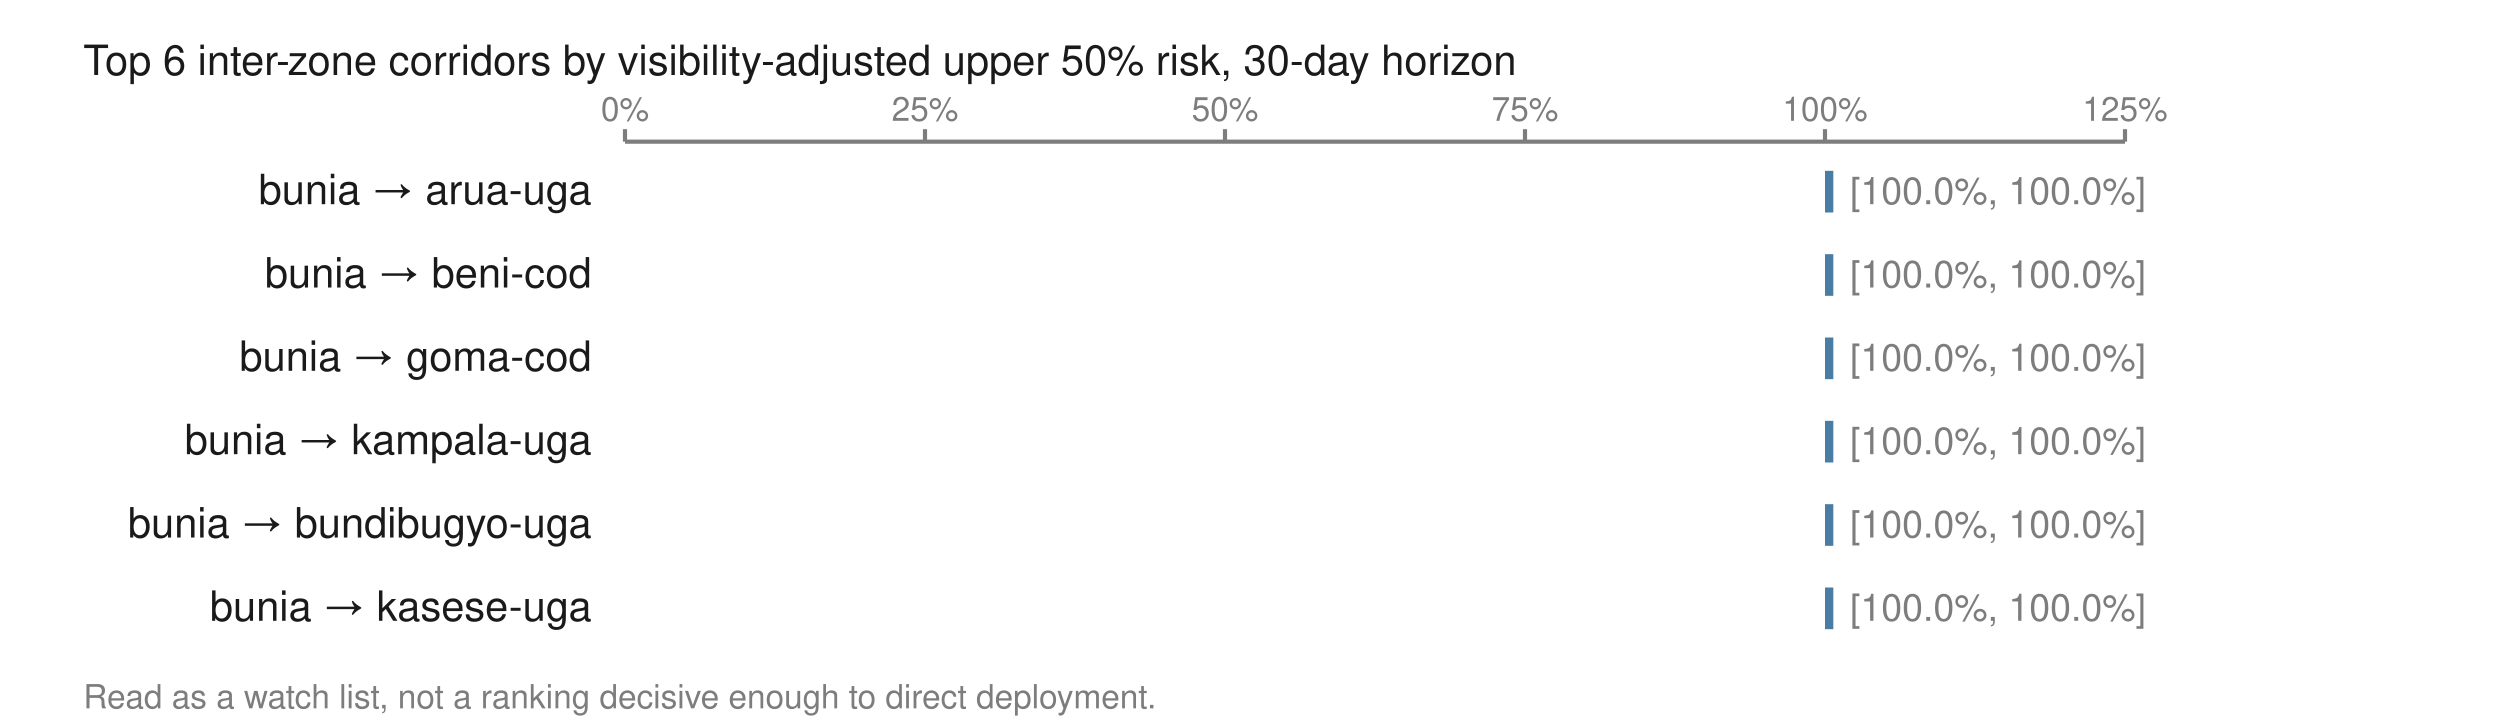
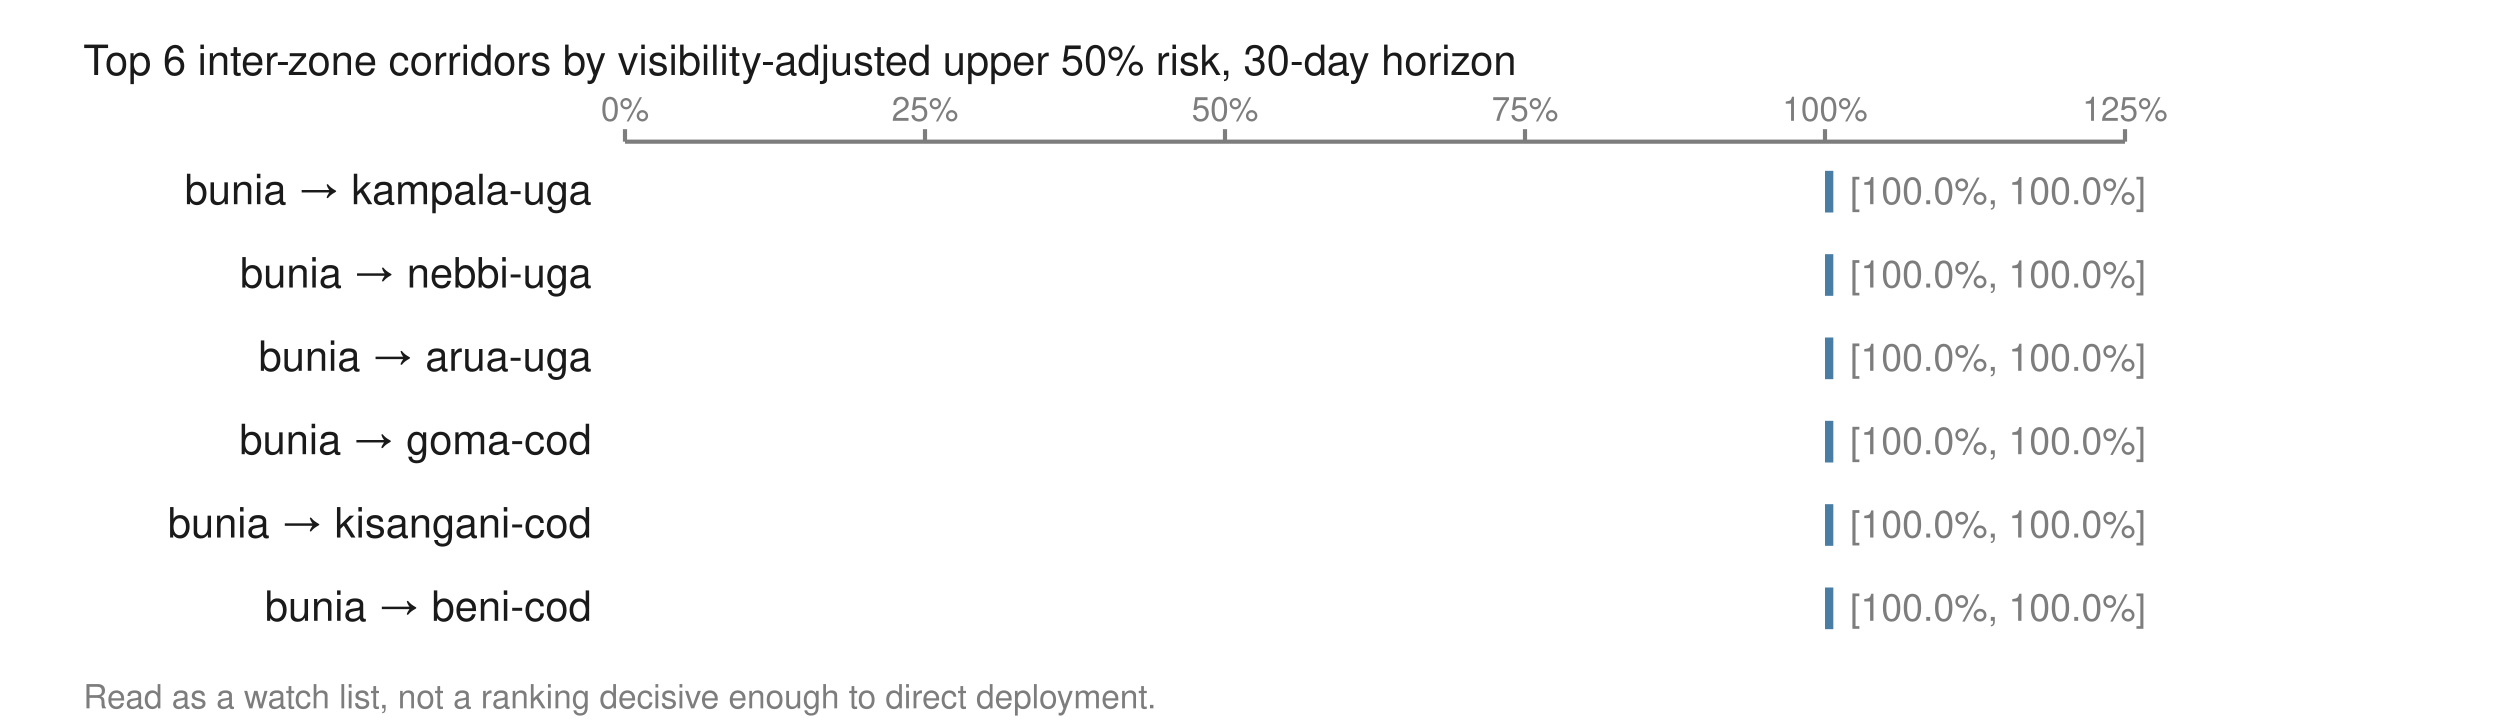
<svg xmlns="http://www.w3.org/2000/svg" viewBox="0 0 600 174" width="600" height="174" role="img" aria-labelledby="t">
  <text x="20.0" y="18.0" font-family="Helvetica,Arial,sans-serif" font-size="10" fill="#1a1a1a" font-weight="normal" text-anchor="start">Top 6 inter-zone corridors by visibility-adjusted upper 50% risk, 30-day horizon</text>
  <line x1="150.0" y1="34.0" x2="510.0" y2="34.0" stroke="#7d7d7d" stroke-width="1" />
  <line x1="150.0" y1="31.0" x2="150.0" y2="34.0" stroke="#7d7d7d" stroke-width="1" />
  <text x="150.0" y="29.0" font-family="Helvetica,Arial,sans-serif" font-size="8" fill="#7d7d7d" font-weight="normal" text-anchor="middle">0%</text>
  <line x1="222.0" y1="31.0" x2="222.0" y2="34.0" stroke="#7d7d7d" stroke-width="1" />
  <text x="222.0" y="29.0" font-family="Helvetica,Arial,sans-serif" font-size="8" fill="#7d7d7d" font-weight="normal" text-anchor="middle">25%</text>
  <line x1="294.0" y1="31.0" x2="294.0" y2="34.0" stroke="#7d7d7d" stroke-width="1" />
  <text x="294.0" y="29.0" font-family="Helvetica,Arial,sans-serif" font-size="8" fill="#7d7d7d" font-weight="normal" text-anchor="middle">50%</text>
  <line x1="366.0" y1="31.0" x2="366.0" y2="34.0" stroke="#7d7d7d" stroke-width="1" />
  <text x="366.0" y="29.0" font-family="Helvetica,Arial,sans-serif" font-size="8" fill="#7d7d7d" font-weight="normal" text-anchor="middle">75%</text>
  <line x1="438.0" y1="31.0" x2="438.0" y2="34.0" stroke="#7d7d7d" stroke-width="1" />
  <text x="438.0" y="29.0" font-family="Helvetica,Arial,sans-serif" font-size="8" fill="#7d7d7d" font-weight="normal" text-anchor="middle">100%</text>
  <line x1="510.0" y1="31.0" x2="510.0" y2="34.0" stroke="#7d7d7d" stroke-width="1" />
  <text x="510.0" y="29.0" font-family="Helvetica,Arial,sans-serif" font-size="8" fill="#7d7d7d" font-weight="normal" text-anchor="middle">125%</text>
-   <text x="142.0" y="49.0" font-family="Helvetica,Arial,sans-serif" font-size="10" fill="#1a1a1a" font-weight="normal" text-anchor="end">bunia → arua-uga</text>
+   <text x="142.0" y="49.0" font-family="Helvetica,Arial,sans-serif" font-size="10" fill="#1a1a1a" font-weight="normal" text-anchor="end">bunia → kampala-uga</text>
  <rect x="438.0" y="41.0" width="2.0" height="10.0" fill="#4a7da3" />
  <text x="444.0" y="49.0" font-family="Helvetica,Arial,sans-serif" font-size="9" fill="#7d7d7d" font-weight="normal" text-anchor="start">[100.0%, 100.0%]</text>
-   <text x="142.0" y="69.0" font-family="Helvetica,Arial,sans-serif" font-size="10" fill="#1a1a1a" font-weight="normal" text-anchor="end">bunia → beni-cod</text>
+   <text x="142.0" y="69.0" font-family="Helvetica,Arial,sans-serif" font-size="10" fill="#1a1a1a" font-weight="normal" text-anchor="end">bunia → nebbi-uga</text>
  <rect x="438.0" y="61.0" width="2.0" height="10.0" fill="#4a7da3" />
  <text x="444.0" y="69.0" font-family="Helvetica,Arial,sans-serif" font-size="9" fill="#7d7d7d" font-weight="normal" text-anchor="start">[100.0%, 100.0%]</text>
-   <text x="142.0" y="89.0" font-family="Helvetica,Arial,sans-serif" font-size="10" fill="#1a1a1a" font-weight="normal" text-anchor="end">bunia → goma-cod</text>
+   <text x="142.0" y="89.0" font-family="Helvetica,Arial,sans-serif" font-size="10" fill="#1a1a1a" font-weight="normal" text-anchor="end">bunia → arua-uga</text>
  <rect x="438.0" y="81.0" width="2.0" height="10.0" fill="#4a7da3" />
  <text x="444.0" y="89.0" font-family="Helvetica,Arial,sans-serif" font-size="9" fill="#7d7d7d" font-weight="normal" text-anchor="start">[100.0%, 100.0%]</text>
-   <text x="142.0" y="109.0" font-family="Helvetica,Arial,sans-serif" font-size="10" fill="#1a1a1a" font-weight="normal" text-anchor="end">bunia → kampala-uga</text>
+   <text x="142.0" y="109.0" font-family="Helvetica,Arial,sans-serif" font-size="10" fill="#1a1a1a" font-weight="normal" text-anchor="end">bunia → goma-cod</text>
  <rect x="438.0" y="101.0" width="2.0" height="10.0" fill="#4a7da3" />
  <text x="444.0" y="109.0" font-family="Helvetica,Arial,sans-serif" font-size="9" fill="#7d7d7d" font-weight="normal" text-anchor="start">[100.0%, 100.0%]</text>
-   <text x="142.0" y="129.0" font-family="Helvetica,Arial,sans-serif" font-size="10" fill="#1a1a1a" font-weight="normal" text-anchor="end">bunia → bundibugyo-uga</text>
+   <text x="142.0" y="129.0" font-family="Helvetica,Arial,sans-serif" font-size="10" fill="#1a1a1a" font-weight="normal" text-anchor="end">bunia → kisangani-cod</text>
  <rect x="438.0" y="121.0" width="2.0" height="10.0" fill="#4a7da3" />
  <text x="444.0" y="129.0" font-family="Helvetica,Arial,sans-serif" font-size="9" fill="#7d7d7d" font-weight="normal" text-anchor="start">[100.0%, 100.0%]</text>
-   <text x="142.0" y="149.0" font-family="Helvetica,Arial,sans-serif" font-size="10" fill="#1a1a1a" font-weight="normal" text-anchor="end">bunia → kasese-uga</text>
+   <text x="142.0" y="149.0" font-family="Helvetica,Arial,sans-serif" font-size="10" fill="#1a1a1a" font-weight="normal" text-anchor="end">bunia → beni-cod</text>
  <rect x="438.0" y="141.0" width="2.0" height="10.0" fill="#4a7da3" />
  <text x="444.0" y="149.0" font-family="Helvetica,Arial,sans-serif" font-size="9" fill="#7d7d7d" font-weight="normal" text-anchor="start">[100.0%, 100.0%]</text>
  <text x="20.0" y="170.0" font-family="Helvetica,Arial,sans-serif" font-size="8" fill="#7d7d7d" font-weight="normal" text-anchor="start">Read as a watch list, not a ranking decisive enough to direct deployment.</text>
</svg>
